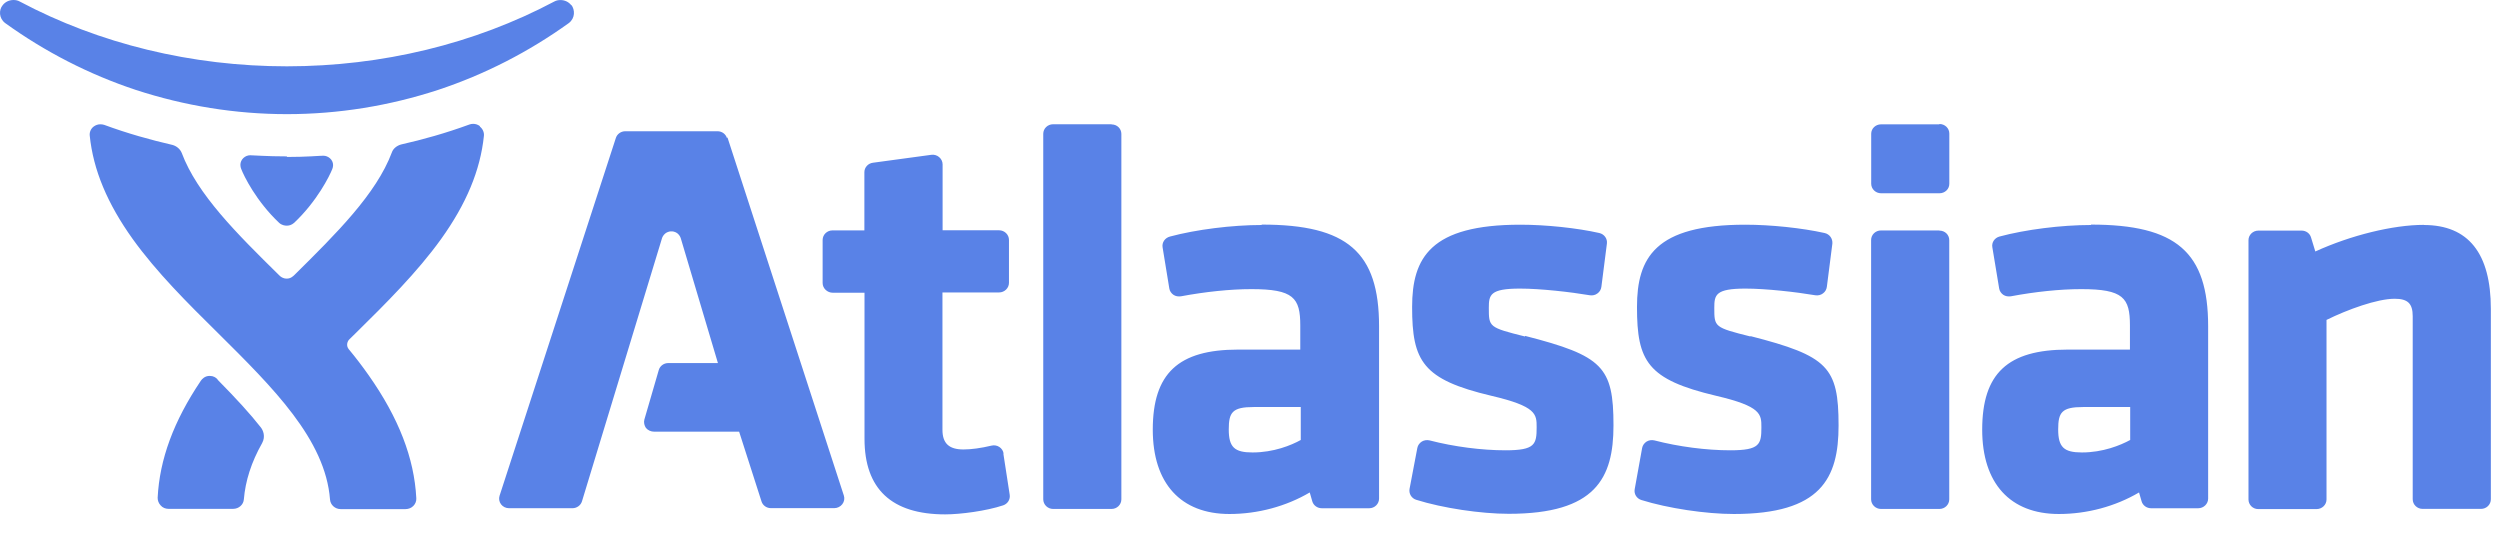
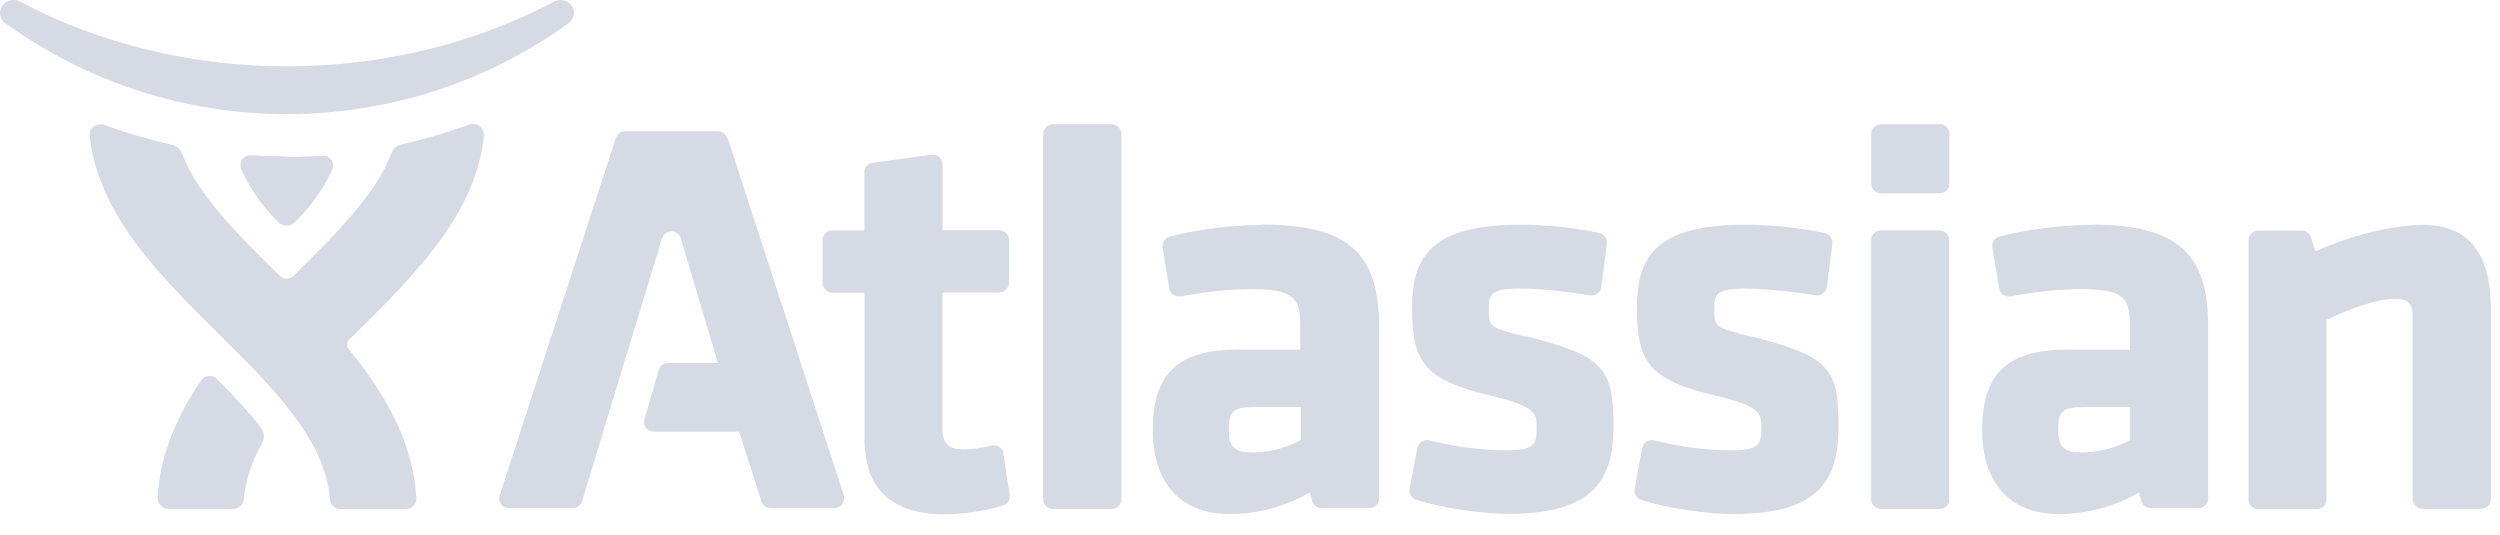
<svg xmlns="http://www.w3.org/2000/svg" width="117" height="25" viewBox="0 0 117 25" fill="none">
-   <path fill-rule="evenodd" clip-rule="evenodd" d="M81.923 15.748C80.229 15.323 80.229 15.306 80.229 14.404C80.229 13.796 80.291 13.506 81.686 13.506C82.644 13.506 84.054 13.665 84.961 13.819C85.085 13.837 85.213 13.81 85.315 13.731C85.417 13.66 85.482 13.545 85.497 13.421L85.755 11.4C85.774 11.17 85.628 10.958 85.391 10.905C84.335 10.67 82.877 10.516 81.675 10.516C77.468 10.516 76.611 12.055 76.611 14.367C76.611 16.907 77.094 17.762 80.313 18.523C82.433 19.018 82.433 19.385 82.433 19.995C82.433 20.797 82.36 21.074 80.976 21.074C79.857 21.074 78.564 20.906 77.427 20.611C77.3 20.581 77.172 20.6 77.063 20.664C76.954 20.733 76.876 20.841 76.852 20.965L76.504 22.893C76.462 23.115 76.595 23.331 76.814 23.4C78.056 23.789 79.837 24.055 81.145 24.055C85.215 24.055 86.045 22.392 86.045 19.916C86.045 17.174 85.546 16.661 81.918 15.729L81.923 15.747V15.748ZM71.371 15.748C69.677 15.323 69.677 15.306 69.677 14.404C69.677 13.796 69.739 13.506 71.134 13.506C72.09 13.506 73.502 13.665 74.409 13.819C74.533 13.837 74.66 13.81 74.763 13.731C74.865 13.66 74.93 13.545 74.945 13.421L75.203 11.4C75.233 11.17 75.079 10.958 74.848 10.905C73.81 10.67 72.353 10.516 71.15 10.516C66.954 10.516 66.087 12.055 66.087 14.367C66.087 16.907 66.578 17.762 69.795 18.523C71.915 19.018 71.915 19.385 71.915 19.995C71.915 20.797 71.843 21.074 70.458 21.074C69.338 21.074 68.045 20.906 66.906 20.611C66.779 20.581 66.651 20.6 66.542 20.664C66.433 20.733 66.354 20.841 66.331 20.965L65.966 22.884C65.93 23.105 66.057 23.322 66.281 23.391C67.52 23.78 69.302 24.046 70.611 24.046C74.673 24.046 75.511 22.383 75.511 19.907C75.511 17.166 75.005 16.652 71.376 15.72L71.371 15.738V15.748ZM34.02 6.457C33.96 6.269 33.783 6.142 33.579 6.142H29.265C29.065 6.142 28.883 6.268 28.823 6.454L23.379 23.203C23.337 23.336 23.361 23.486 23.448 23.601C23.535 23.716 23.674 23.784 23.821 23.784H26.791C26.996 23.784 27.177 23.651 27.235 23.466L30.985 11.138C30.985 11.138 31.085 10.828 31.422 10.828C31.768 10.828 31.859 11.146 31.859 11.146L33.599 16.992H31.267C31.067 16.992 30.884 17.127 30.83 17.319L30.156 19.636C30.119 19.769 30.156 19.919 30.229 20.026C30.32 20.138 30.465 20.202 30.611 20.202H34.591L35.639 23.468C35.697 23.654 35.876 23.781 36.076 23.781H39.045C39.191 23.781 39.333 23.711 39.42 23.596C39.511 23.479 39.537 23.33 39.493 23.194L34.044 6.427L34.026 6.455L34.02 6.457ZM90.761 10.785H88.029C87.774 10.785 87.568 10.986 87.568 11.233V23.367C87.568 23.614 87.776 23.819 88.031 23.819H90.763C91.018 23.819 91.225 23.619 91.225 23.368V11.238C91.225 10.99 91.024 10.793 90.769 10.793L90.76 10.786L90.761 10.785ZM52.017 5.815H49.285C49.03 5.815 48.824 6.015 48.824 6.263V23.367C48.824 23.614 49.032 23.819 49.286 23.819H52.019C52.274 23.819 52.48 23.619 52.48 23.368V6.267C52.48 6.02 52.279 5.823 52.024 5.823L52.017 5.816V5.815ZM113.439 10.524C111.996 10.524 110.024 11.008 108.357 11.769L108.157 11.115C108.102 10.92 107.92 10.792 107.715 10.792H105.693C105.438 10.792 105.229 10.993 105.229 11.24V23.374C105.229 23.621 105.429 23.825 105.684 23.825H108.416C108.671 23.825 108.881 23.625 108.881 23.374V14.972C109.865 14.486 111.249 13.982 112.071 13.982C112.687 13.982 112.915 14.206 112.915 14.804V23.365C112.915 23.616 113.124 23.816 113.379 23.816H116.111C116.366 23.816 116.572 23.616 116.572 23.365V14.457C116.572 11.852 115.516 10.53 113.437 10.53H113.436L113.439 10.524ZM10.167 17.738C10.094 17.667 9.99 17.592 9.812 17.592C9.584 17.592 9.451 17.744 9.4 17.818C8.125 19.711 7.469 21.497 7.378 23.292C7.376 23.425 7.427 23.558 7.52 23.655C7.611 23.761 7.747 23.814 7.884 23.814H10.911C11.175 23.814 11.394 23.619 11.412 23.372C11.485 22.505 11.758 21.639 12.268 20.736C12.441 20.418 12.305 20.126 12.205 20C11.704 19.363 11.091 18.691 10.18 17.766L10.176 17.748L10.167 17.738ZM60.876 19.029V20.591C60.43 20.839 59.61 21.175 58.617 21.175C57.77 21.175 57.506 20.927 57.506 20.096C57.506 19.3 57.67 19.049 58.672 19.049H60.876V19.03V19.029ZM99.693 19.029V20.591C99.238 20.839 98.418 21.175 97.434 21.175C96.587 21.175 96.323 20.927 96.323 20.096C96.323 19.3 96.487 19.049 97.489 19.049H99.693V19.03V19.029ZM46.969 21.227C46.95 21.099 46.877 20.988 46.768 20.917C46.659 20.846 46.53 20.825 46.402 20.855C45.91 20.972 45.455 21.035 45.091 21.035C44.417 21.035 44.107 20.752 44.107 20.116V13.686H46.757C47.012 13.686 47.22 13.483 47.22 13.235V11.228C47.22 10.98 47.011 10.777 46.755 10.777H44.114V7.691C44.114 7.559 44.052 7.437 43.95 7.351C43.85 7.265 43.714 7.227 43.586 7.245L40.854 7.616C40.624 7.645 40.453 7.835 40.453 8.058V10.782H38.962C38.707 10.782 38.499 10.983 38.499 11.23V13.247C38.499 13.495 38.718 13.7 38.973 13.7H40.459V20.536C40.459 22.886 41.729 24.073 44.235 24.073C44.946 24.073 46.159 23.914 46.95 23.649C47.159 23.578 47.288 23.372 47.254 23.154L46.958 21.234L46.967 21.221L46.969 21.227ZM59.044 10.53C57.66 10.53 55.977 10.742 54.755 11.07C54.518 11.132 54.372 11.348 54.409 11.574L54.724 13.502C54.742 13.619 54.815 13.725 54.915 13.796C55.017 13.867 55.145 13.884 55.269 13.867C56.403 13.655 57.576 13.531 58.569 13.531C60.536 13.531 60.853 13.938 60.853 15.229V16.361H57.939C55.145 16.361 53.95 17.475 53.95 20.11C53.95 22.622 55.261 24.055 57.538 24.055C58.862 24.055 60.185 23.701 61.296 23.047L61.414 23.459C61.469 23.653 61.651 23.786 61.861 23.786H64.079C64.334 23.786 64.54 23.582 64.54 23.335V15.269C64.54 11.803 63.056 10.511 59.057 10.511L59.041 10.52L59.044 10.53ZM97.855 10.53C96.471 10.53 94.795 10.742 93.575 11.07C93.347 11.132 93.201 11.348 93.242 11.574L93.561 13.502C93.579 13.619 93.652 13.725 93.752 13.796C93.856 13.867 93.983 13.884 94.107 13.867C95.237 13.655 96.402 13.531 97.404 13.531C99.371 13.531 99.681 13.938 99.681 15.229V16.361H96.767C93.962 16.361 92.767 17.475 92.767 20.11C92.767 22.622 94.075 24.055 96.355 24.055C97.678 24.055 98.996 23.701 100.107 23.047L100.226 23.459C100.28 23.653 100.463 23.786 100.672 23.786H102.876C103.131 23.786 103.341 23.582 103.341 23.335V15.269C103.341 11.803 101.856 10.511 97.858 10.511L97.862 10.52L97.855 10.53ZM22.45 5.896C22.359 5.83 22.254 5.796 22.146 5.796C22.074 5.796 22.019 5.807 21.964 5.828C20.871 6.229 19.779 6.535 18.777 6.76C18.576 6.813 18.398 6.955 18.34 7.131C17.611 9.077 15.735 10.934 13.786 12.862C13.713 12.933 13.604 13.039 13.421 13.039C13.239 13.039 13.13 12.951 13.057 12.874C11.09 10.938 9.232 9.098 8.503 7.153C8.43 6.976 8.266 6.834 8.066 6.781C7.064 6.551 5.953 6.242 4.878 5.844C4.824 5.826 4.754 5.817 4.696 5.817C4.587 5.817 4.481 5.853 4.392 5.917C4.254 6.015 4.183 6.183 4.199 6.342C4.363 7.957 5.028 9.534 6.212 11.188C7.332 12.745 8.78 14.186 10.192 15.578C12.778 18.143 15.228 20.566 15.445 23.378C15.463 23.629 15.682 23.826 15.941 23.826H18.983C19.119 23.826 19.252 23.773 19.347 23.675C19.442 23.578 19.492 23.449 19.483 23.316C19.387 21.439 18.658 19.558 17.256 17.565C16.964 17.15 16.655 16.743 16.324 16.345C16.191 16.186 16.247 15.982 16.349 15.883L16.659 15.579C18.068 14.191 19.519 12.749 20.639 11.193C21.823 9.543 22.479 7.973 22.647 6.359C22.666 6.196 22.589 6.023 22.454 5.923L22.463 5.91L22.45 5.896ZM13.433 7.346C14.387 7.346 14.941 7.287 15.134 7.287C15.352 7.287 15.589 7.464 15.589 7.729C15.589 7.8 15.571 7.853 15.553 7.906C15.425 8.232 14.842 9.413 13.767 10.427C13.64 10.54 13.512 10.561 13.421 10.561C13.33 10.561 13.185 10.54 13.062 10.427C11.988 9.413 11.412 8.233 11.287 7.903C11.268 7.85 11.25 7.797 11.25 7.717C11.25 7.46 11.474 7.266 11.709 7.266C11.904 7.266 12.456 7.319 13.41 7.319H13.414L13.432 7.337L13.433 7.346ZM90.759 5.819H88.034C87.779 5.819 87.572 6.014 87.572 6.261V8.596C87.572 8.844 87.779 9.045 88.034 9.045H90.767C91.022 9.045 91.228 8.851 91.228 8.603V6.25C91.228 6.002 91.022 5.803 90.767 5.803L90.759 5.824V5.819ZM26.739 0.249C26.618 0.09 26.43 0.002 26.23 0.002C26.127 0.002 26.025 0.023 25.938 0.073C22.204 2.053 17.881 3.102 13.429 3.104C8.979 3.104 4.654 2.053 0.924 0.071C0.833 0.018 0.733 3.26815e-09 0.632 3.26815e-09C0.432 3.26815e-09 0.241 0.088 0.122 0.248C-0.054 0.46 -0.06 0.849 0.241 1.079C2.108 2.423 4.168 3.484 6.361 4.21C8.638 4.952 11.013 5.342 13.429 5.342C15.846 5.342 18.223 4.952 20.496 4.21C22.691 3.484 24.751 2.423 26.622 1.079C26.923 0.849 26.913 0.46 26.74 0.23V0.249H26.739Z" fill="#5982E7" />
+   <path fill-rule="evenodd" clip-rule="evenodd" d="M81.923 15.748C80.229 15.323 80.229 15.306 80.229 14.404C80.229 13.796 80.291 13.506 81.686 13.506C82.644 13.506 84.054 13.665 84.961 13.819C85.085 13.837 85.213 13.81 85.315 13.731C85.417 13.66 85.482 13.545 85.497 13.421L85.755 11.4C85.774 11.17 85.628 10.958 85.391 10.905C84.335 10.67 82.877 10.516 81.675 10.516C77.468 10.516 76.611 12.055 76.611 14.367C76.611 16.907 77.094 17.762 80.313 18.523C82.433 19.018 82.433 19.385 82.433 19.995C82.433 20.797 82.36 21.074 80.976 21.074C79.857 21.074 78.564 20.906 77.427 20.611C77.3 20.581 77.172 20.6 77.063 20.664C76.954 20.733 76.876 20.841 76.852 20.965L76.504 22.893C76.462 23.115 76.595 23.331 76.814 23.4C78.056 23.789 79.837 24.055 81.145 24.055C85.215 24.055 86.045 22.392 86.045 19.916C86.045 17.174 85.546 16.661 81.918 15.729L81.923 15.747V15.748ZM71.371 15.748C69.677 15.323 69.677 15.306 69.677 14.404C69.677 13.796 69.739 13.506 71.134 13.506C72.09 13.506 73.502 13.665 74.409 13.819C74.533 13.837 74.66 13.81 74.763 13.731C74.865 13.66 74.93 13.545 74.945 13.421L75.203 11.4C75.233 11.17 75.079 10.958 74.848 10.905C73.81 10.67 72.353 10.516 71.15 10.516C66.954 10.516 66.087 12.055 66.087 14.367C66.087 16.907 66.578 17.762 69.795 18.523C71.915 19.018 71.915 19.385 71.915 19.995C71.915 20.797 71.843 21.074 70.458 21.074C69.338 21.074 68.045 20.906 66.906 20.611C66.779 20.581 66.651 20.6 66.542 20.664C66.433 20.733 66.354 20.841 66.331 20.965L65.966 22.884C65.93 23.105 66.057 23.322 66.281 23.391C67.52 23.78 69.302 24.046 70.611 24.046C74.673 24.046 75.511 22.383 75.511 19.907C75.511 17.166 75.005 16.652 71.376 15.72L71.371 15.738V15.748ZM34.02 6.457C33.96 6.269 33.783 6.142 33.579 6.142H29.265C29.065 6.142 28.883 6.268 28.823 6.454L23.379 23.203C23.337 23.336 23.361 23.486 23.448 23.601C23.535 23.716 23.674 23.784 23.821 23.784H26.791C26.996 23.784 27.177 23.651 27.235 23.466L30.985 11.138C30.985 11.138 31.085 10.828 31.422 10.828C31.768 10.828 31.859 11.146 31.859 11.146L33.599 16.992H31.267C31.067 16.992 30.884 17.127 30.83 17.319L30.156 19.636C30.119 19.769 30.156 19.919 30.229 20.026C30.32 20.138 30.465 20.202 30.611 20.202H34.591L35.639 23.468C35.697 23.654 35.876 23.781 36.076 23.781H39.045C39.191 23.781 39.333 23.711 39.42 23.596C39.511 23.479 39.537 23.33 39.493 23.194L34.044 6.427L34.026 6.455L34.02 6.457ZM90.761 10.785H88.029C87.774 10.785 87.568 10.986 87.568 11.233V23.367C87.568 23.614 87.776 23.819 88.031 23.819H90.763C91.018 23.819 91.225 23.619 91.225 23.368V11.238C91.225 10.99 91.024 10.793 90.769 10.793L90.76 10.786L90.761 10.785ZM52.017 5.815H49.285C49.03 5.815 48.824 6.015 48.824 6.263V23.367C48.824 23.614 49.032 23.819 49.286 23.819H52.019C52.274 23.819 52.48 23.619 52.48 23.368V6.267C52.48 6.02 52.279 5.823 52.024 5.823L52.017 5.816V5.815ZM113.439 10.524C111.996 10.524 110.024 11.008 108.357 11.769L108.157 11.115C108.102 10.92 107.92 10.792 107.715 10.792H105.693C105.438 10.792 105.229 10.993 105.229 11.24V23.374C105.229 23.621 105.429 23.825 105.684 23.825H108.416C108.671 23.825 108.881 23.625 108.881 23.374V14.972C109.865 14.486 111.249 13.982 112.071 13.982C112.687 13.982 112.915 14.206 112.915 14.804V23.365C112.915 23.616 113.124 23.816 113.379 23.816H116.111C116.366 23.816 116.572 23.616 116.572 23.365V14.457C116.572 11.852 115.516 10.53 113.437 10.53H113.436L113.439 10.524ZM10.167 17.738C10.094 17.667 9.99 17.592 9.812 17.592C9.584 17.592 9.451 17.744 9.4 17.818C8.125 19.711 7.469 21.497 7.378 23.292C7.376 23.425 7.427 23.558 7.52 23.655C7.611 23.761 7.747 23.814 7.884 23.814H10.911C11.175 23.814 11.394 23.619 11.412 23.372C11.485 22.505 11.758 21.639 12.268 20.736C12.441 20.418 12.305 20.126 12.205 20C11.704 19.363 11.091 18.691 10.18 17.766L10.176 17.748L10.167 17.738ZM60.876 19.029V20.591C60.43 20.839 59.61 21.175 58.617 21.175C57.77 21.175 57.506 20.927 57.506 20.096C57.506 19.3 57.67 19.049 58.672 19.049H60.876V19.03V19.029ZM99.693 19.029V20.591C99.238 20.839 98.418 21.175 97.434 21.175C96.587 21.175 96.323 20.927 96.323 20.096C96.323 19.3 96.487 19.049 97.489 19.049H99.693V19.03V19.029ZM46.969 21.227C46.95 21.099 46.877 20.988 46.768 20.917C46.659 20.846 46.53 20.825 46.402 20.855C45.91 20.972 45.455 21.035 45.091 21.035C44.417 21.035 44.107 20.752 44.107 20.116V13.686H46.757C47.012 13.686 47.22 13.483 47.22 13.235V11.228C47.22 10.98 47.011 10.777 46.755 10.777H44.114V7.691C44.114 7.559 44.052 7.437 43.95 7.351C43.85 7.265 43.714 7.227 43.586 7.245L40.854 7.616C40.624 7.645 40.453 7.835 40.453 8.058V10.782H38.962C38.707 10.782 38.499 10.983 38.499 11.23V13.247C38.499 13.495 38.718 13.7 38.973 13.7H40.459V20.536C40.459 22.886 41.729 24.073 44.235 24.073C44.946 24.073 46.159 23.914 46.95 23.649C47.159 23.578 47.288 23.372 47.254 23.154L46.958 21.234L46.967 21.221L46.969 21.227ZM59.044 10.53C57.66 10.53 55.977 10.742 54.755 11.07C54.518 11.132 54.372 11.348 54.409 11.574L54.724 13.502C54.742 13.619 54.815 13.725 54.915 13.796C55.017 13.867 55.145 13.884 55.269 13.867C56.403 13.655 57.576 13.531 58.569 13.531C60.536 13.531 60.853 13.938 60.853 15.229V16.361H57.939C55.145 16.361 53.95 17.475 53.95 20.11C53.95 22.622 55.261 24.055 57.538 24.055C58.862 24.055 60.185 23.701 61.296 23.047L61.414 23.459C61.469 23.653 61.651 23.786 61.861 23.786H64.079C64.334 23.786 64.54 23.582 64.54 23.335V15.269C64.54 11.803 63.056 10.511 59.057 10.511L59.041 10.52L59.044 10.53ZM97.855 10.53C96.471 10.53 94.795 10.742 93.575 11.07C93.347 11.132 93.201 11.348 93.242 11.574L93.561 13.502C93.579 13.619 93.652 13.725 93.752 13.796C93.856 13.867 93.983 13.884 94.107 13.867C95.237 13.655 96.402 13.531 97.404 13.531C99.371 13.531 99.681 13.938 99.681 15.229V16.361H96.767C93.962 16.361 92.767 17.475 92.767 20.11C92.767 22.622 94.075 24.055 96.355 24.055C97.678 24.055 98.996 23.701 100.107 23.047L100.226 23.459C100.28 23.653 100.463 23.786 100.672 23.786H102.876C103.131 23.786 103.341 23.582 103.341 23.335V15.269C103.341 11.803 101.856 10.511 97.858 10.511L97.862 10.52L97.855 10.53ZM22.45 5.896C22.359 5.83 22.254 5.796 22.146 5.796C22.074 5.796 22.019 5.807 21.964 5.828C20.871 6.229 19.779 6.535 18.777 6.76C18.576 6.813 18.398 6.955 18.34 7.131C17.611 9.077 15.735 10.934 13.786 12.862C13.713 12.933 13.604 13.039 13.421 13.039C13.239 13.039 13.13 12.951 13.057 12.874C11.09 10.938 9.232 9.098 8.503 7.153C8.43 6.976 8.266 6.834 8.066 6.781C7.064 6.551 5.953 6.242 4.878 5.844C4.824 5.826 4.754 5.817 4.696 5.817C4.587 5.817 4.481 5.853 4.392 5.917C4.254 6.015 4.183 6.183 4.199 6.342C4.363 7.957 5.028 9.534 6.212 11.188C7.332 12.745 8.78 14.186 10.192 15.578C12.778 18.143 15.228 20.566 15.445 23.378C15.463 23.629 15.682 23.826 15.941 23.826H18.983C19.119 23.826 19.252 23.773 19.347 23.675C19.442 23.578 19.492 23.449 19.483 23.316C19.387 21.439 18.658 19.558 17.256 17.565C16.964 17.15 16.655 16.743 16.324 16.345C16.191 16.186 16.247 15.982 16.349 15.883L16.659 15.579C18.068 14.191 19.519 12.749 20.639 11.193C21.823 9.543 22.479 7.973 22.647 6.359C22.666 6.196 22.589 6.023 22.454 5.923L22.463 5.91L22.45 5.896ZM13.433 7.346C14.387 7.346 14.941 7.287 15.134 7.287C15.352 7.287 15.589 7.464 15.589 7.729C15.589 7.8 15.571 7.853 15.553 7.906C15.425 8.232 14.842 9.413 13.767 10.427C13.64 10.54 13.512 10.561 13.421 10.561C13.33 10.561 13.185 10.54 13.062 10.427C11.988 9.413 11.412 8.233 11.287 7.903C11.268 7.85 11.25 7.797 11.25 7.717C11.25 7.46 11.474 7.266 11.709 7.266C11.904 7.266 12.456 7.319 13.41 7.319H13.414L13.432 7.337L13.433 7.346ZM90.759 5.819H88.034C87.779 5.819 87.572 6.014 87.572 6.261V8.596C87.572 8.844 87.779 9.045 88.034 9.045H90.767C91.022 9.045 91.228 8.851 91.228 8.603V6.25C91.228 6.002 91.022 5.803 90.767 5.803L90.759 5.824V5.819ZM26.739 0.249C26.618 0.09 26.43 0.002 26.23 0.002C26.127 0.002 26.025 0.023 25.938 0.073C22.204 2.053 17.881 3.102 13.429 3.104C8.979 3.104 4.654 2.053 0.924 0.071C0.833 0.018 0.733 3.26815e-09 0.632 3.26815e-09C0.432 3.26815e-09 0.241 0.088 0.122 0.248C-0.054 0.46 -0.06 0.849 0.241 1.079C2.108 2.423 4.168 3.484 6.361 4.21C8.638 4.952 11.013 5.342 13.429 5.342C15.846 5.342 18.223 4.952 20.496 4.21C22.691 3.484 24.751 2.423 26.622 1.079C26.923 0.849 26.913 0.46 26.74 0.23V0.249H26.739Z" fill="#D6DAE5" />
</svg>
